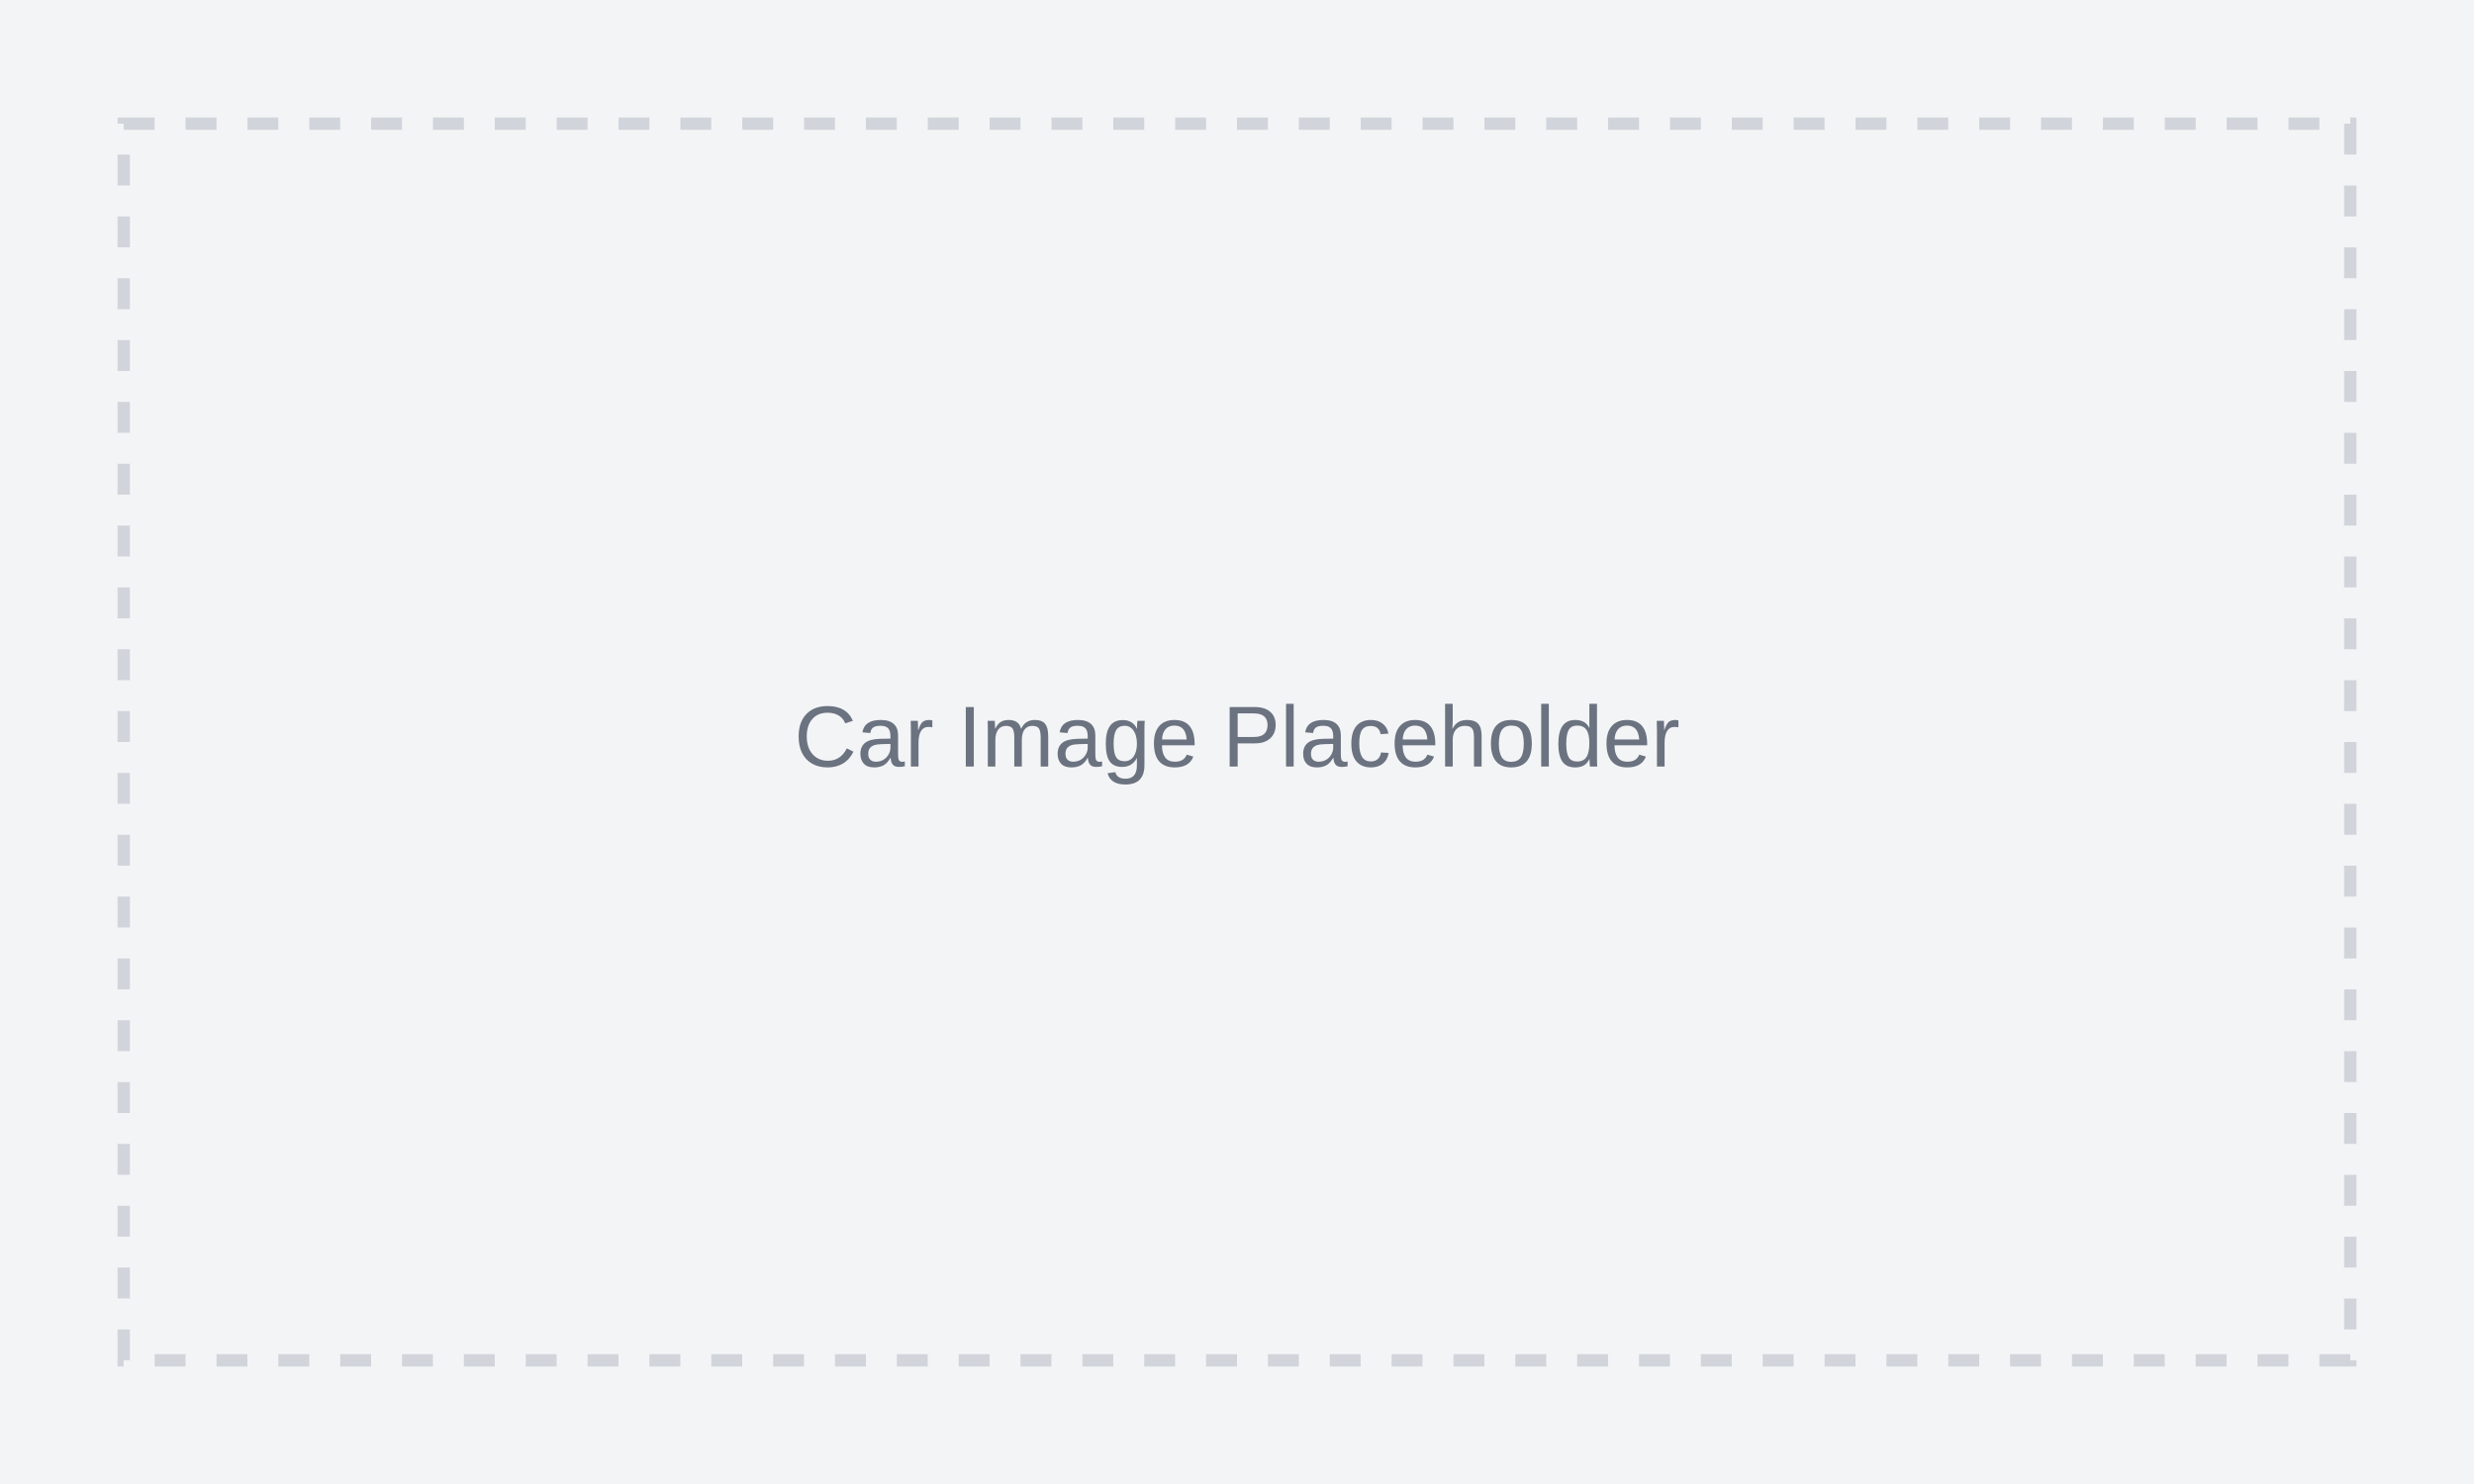
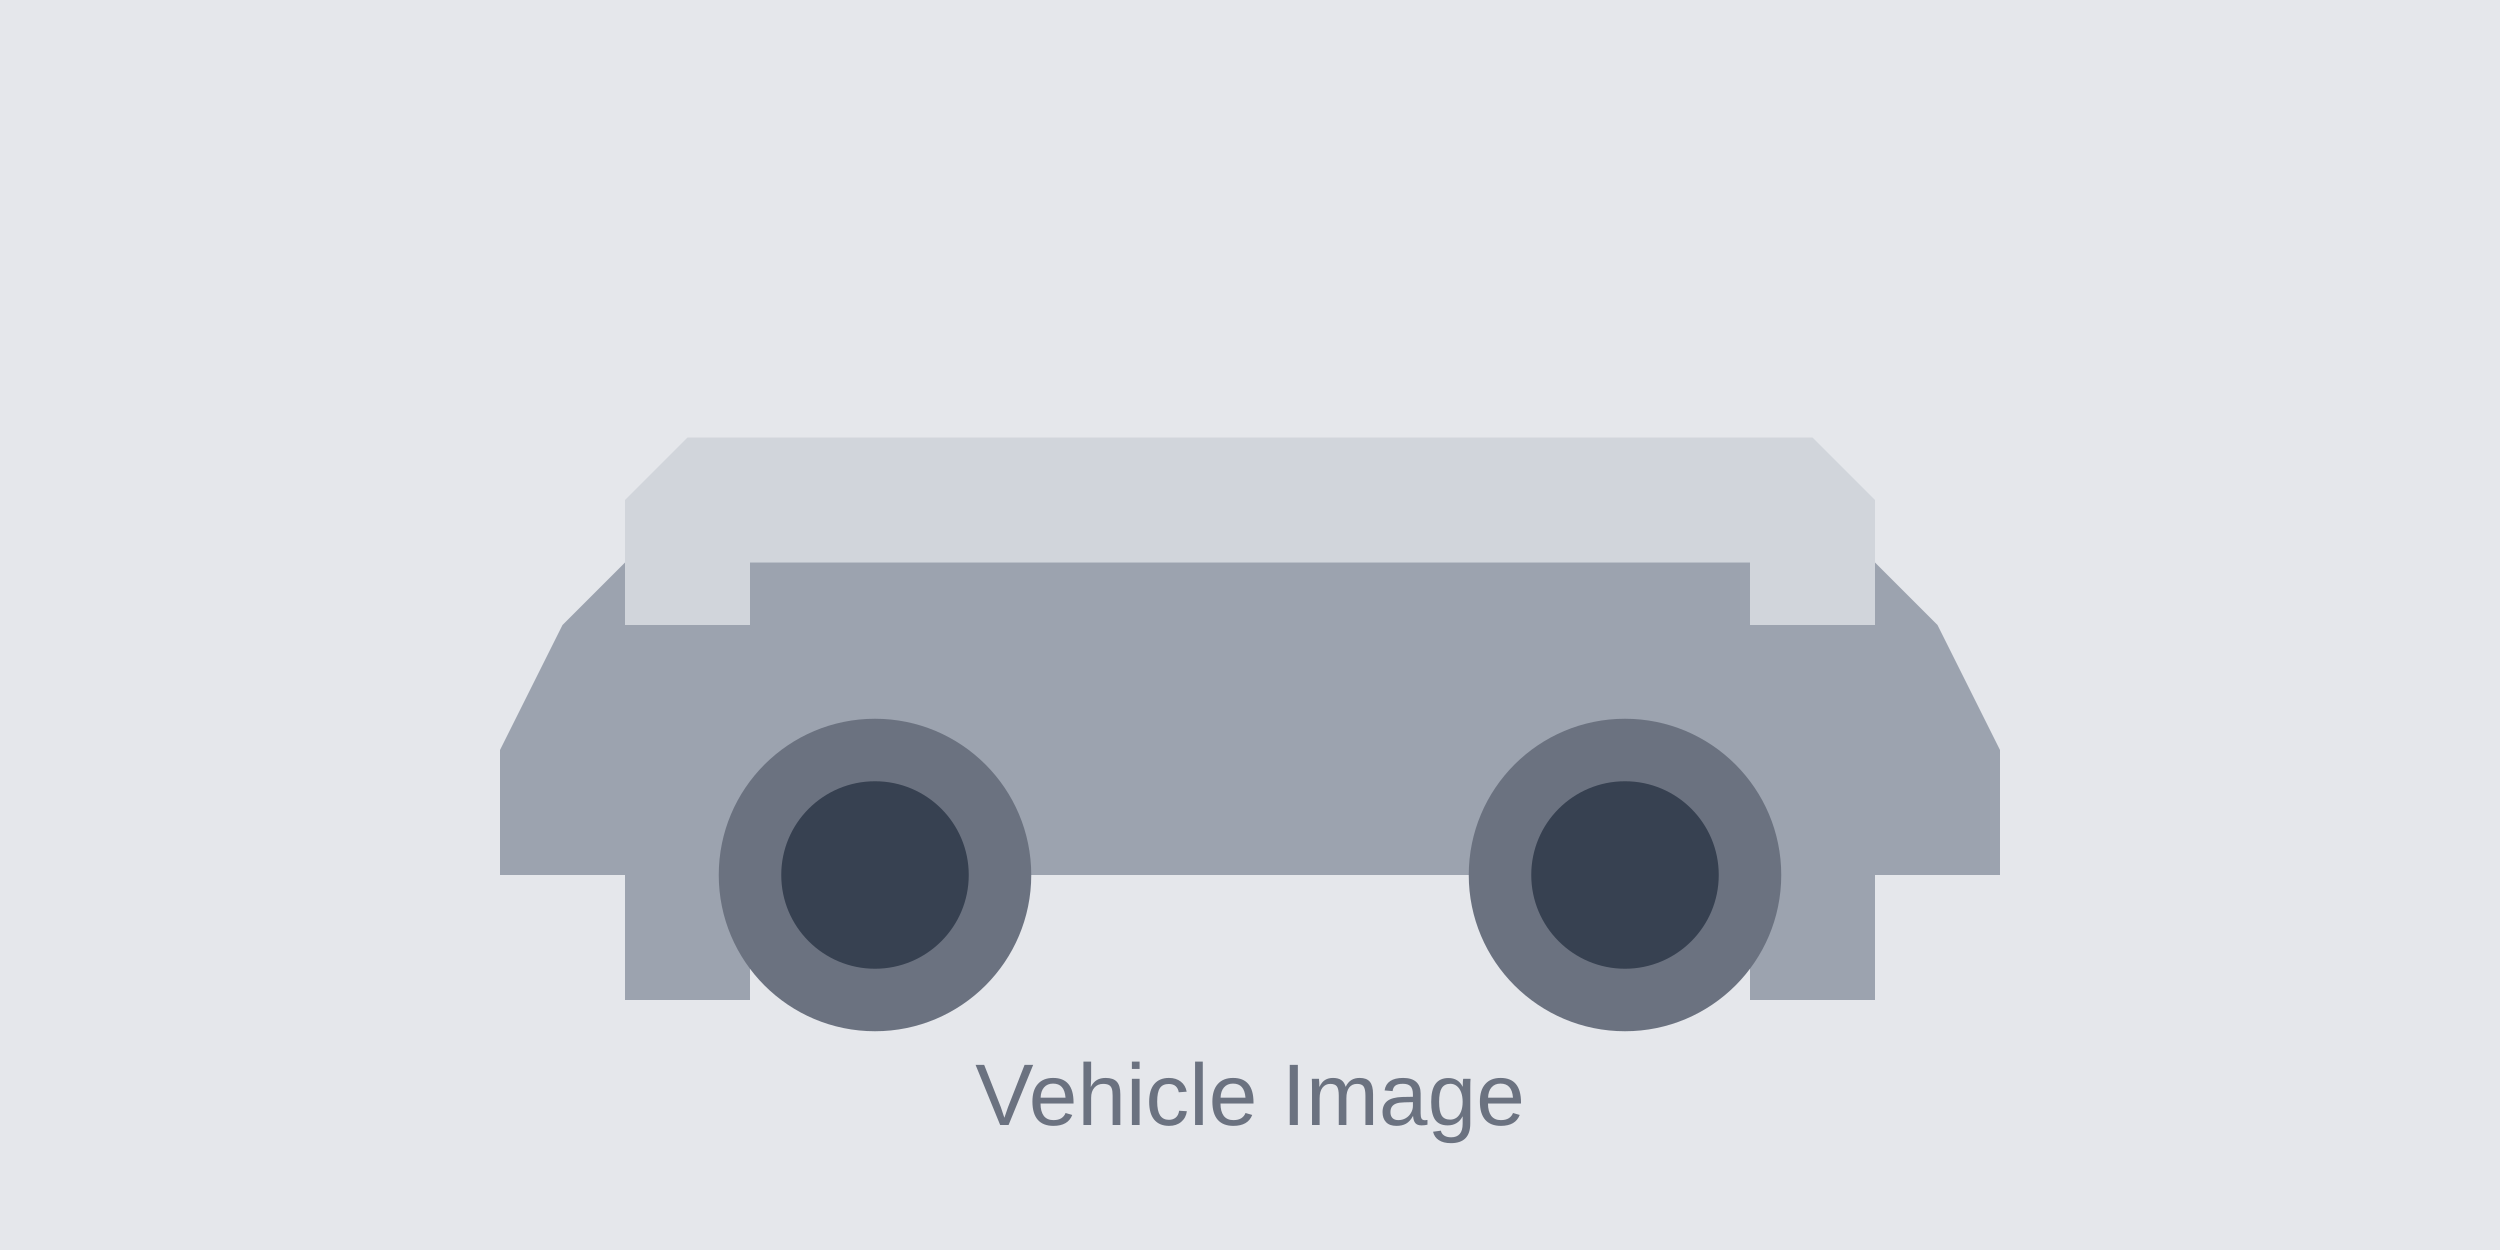
- <svg xmlns="http://www.w3.org/2000/svg" width="400" height="240">
-   <rect width="100%" height="100%" fill="#f3f4f6" />
-   <text x="50%" y="50%" font-family="Arial, sans-serif" font-size="14" fill="#6b7280" text-anchor="middle" dominant-baseline="middle">
-     Car Image Placeholder
-   </text>
-   <rect x="20" y="20" width="360" height="200" fill="none" stroke="#d1d5db" stroke-width="2" stroke-dasharray="5,5" />
+ <svg xmlns="http://www.w3.org/2000/svg" width="400" height="200" viewBox="0 0 400 200" fill="none">
+   <rect width="400" height="200" fill="#e5e7eb" />
+   <g fill="#9ca3af">
+     <path d="M80 120 L80 140 L100 140 L100 160 L120 160 L120 140 L280 140 L280 160 L300 160 L300 140 L320 140 L320 120 L310 100 L290 80 L110 80 L90 100 Z" />
+     <path d="M100 80 L110 70 L290 70 L300 80 L300 100 L280 100 L280 90 L120 90 L120 100 L100 100 Z" fill="#d1d5db" />
+     <circle cx="140" cy="140" r="25" fill="#6b7280" />
+     <circle cx="260" cy="140" r="25" fill="#6b7280" />
+     <circle cx="140" cy="140" r="15" fill="#374151" />
+     <circle cx="260" cy="140" r="15" fill="#374151" />
+   </g>
+   <text x="200" y="180" text-anchor="middle" fill="#6b7280" font-family="Arial, sans-serif" font-size="14">Vehicle Image</text>
</svg>
